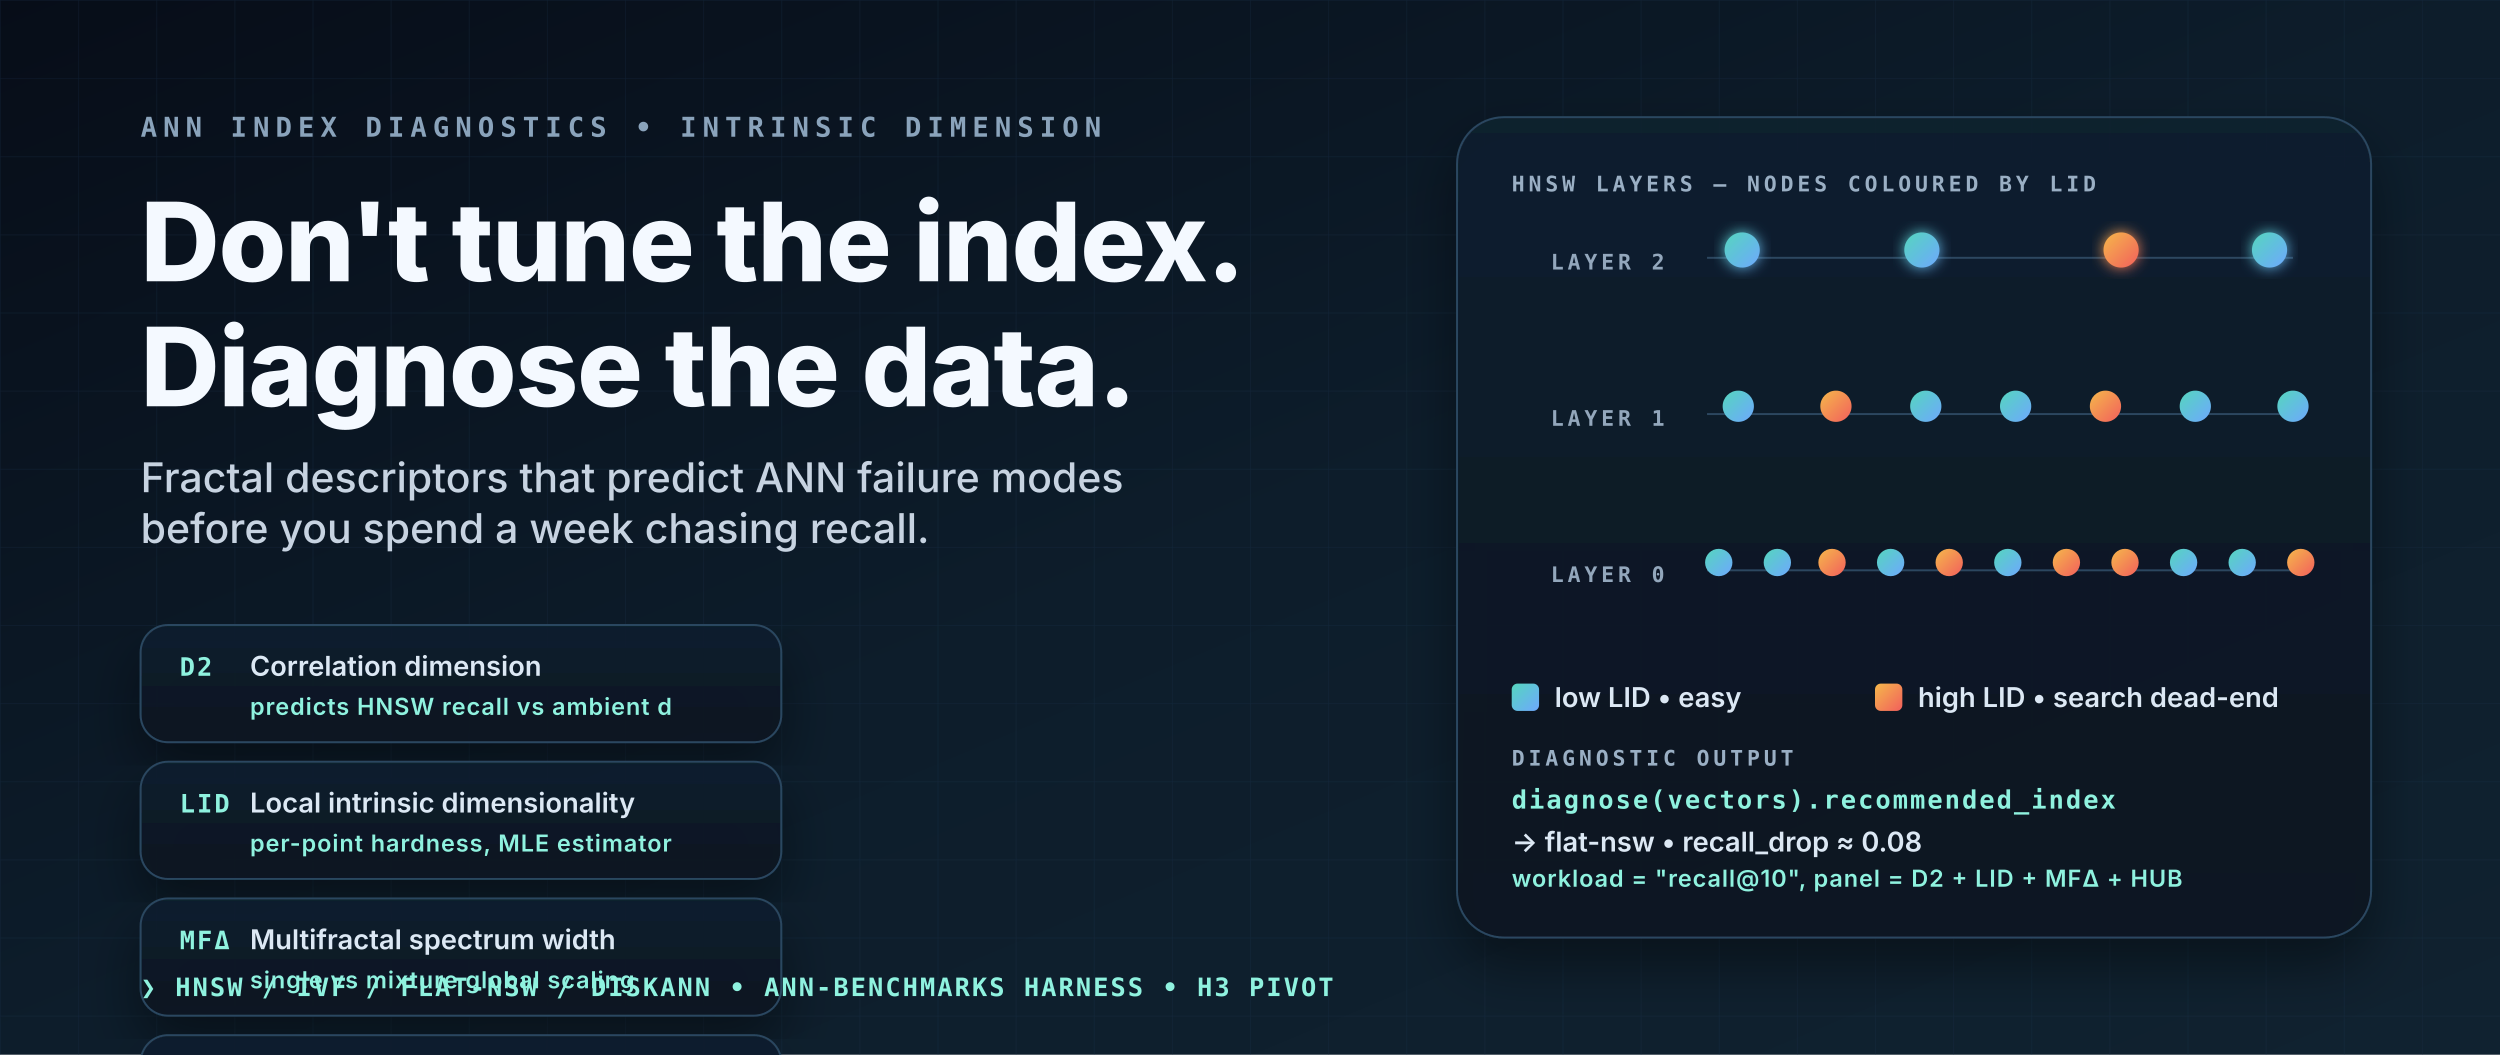
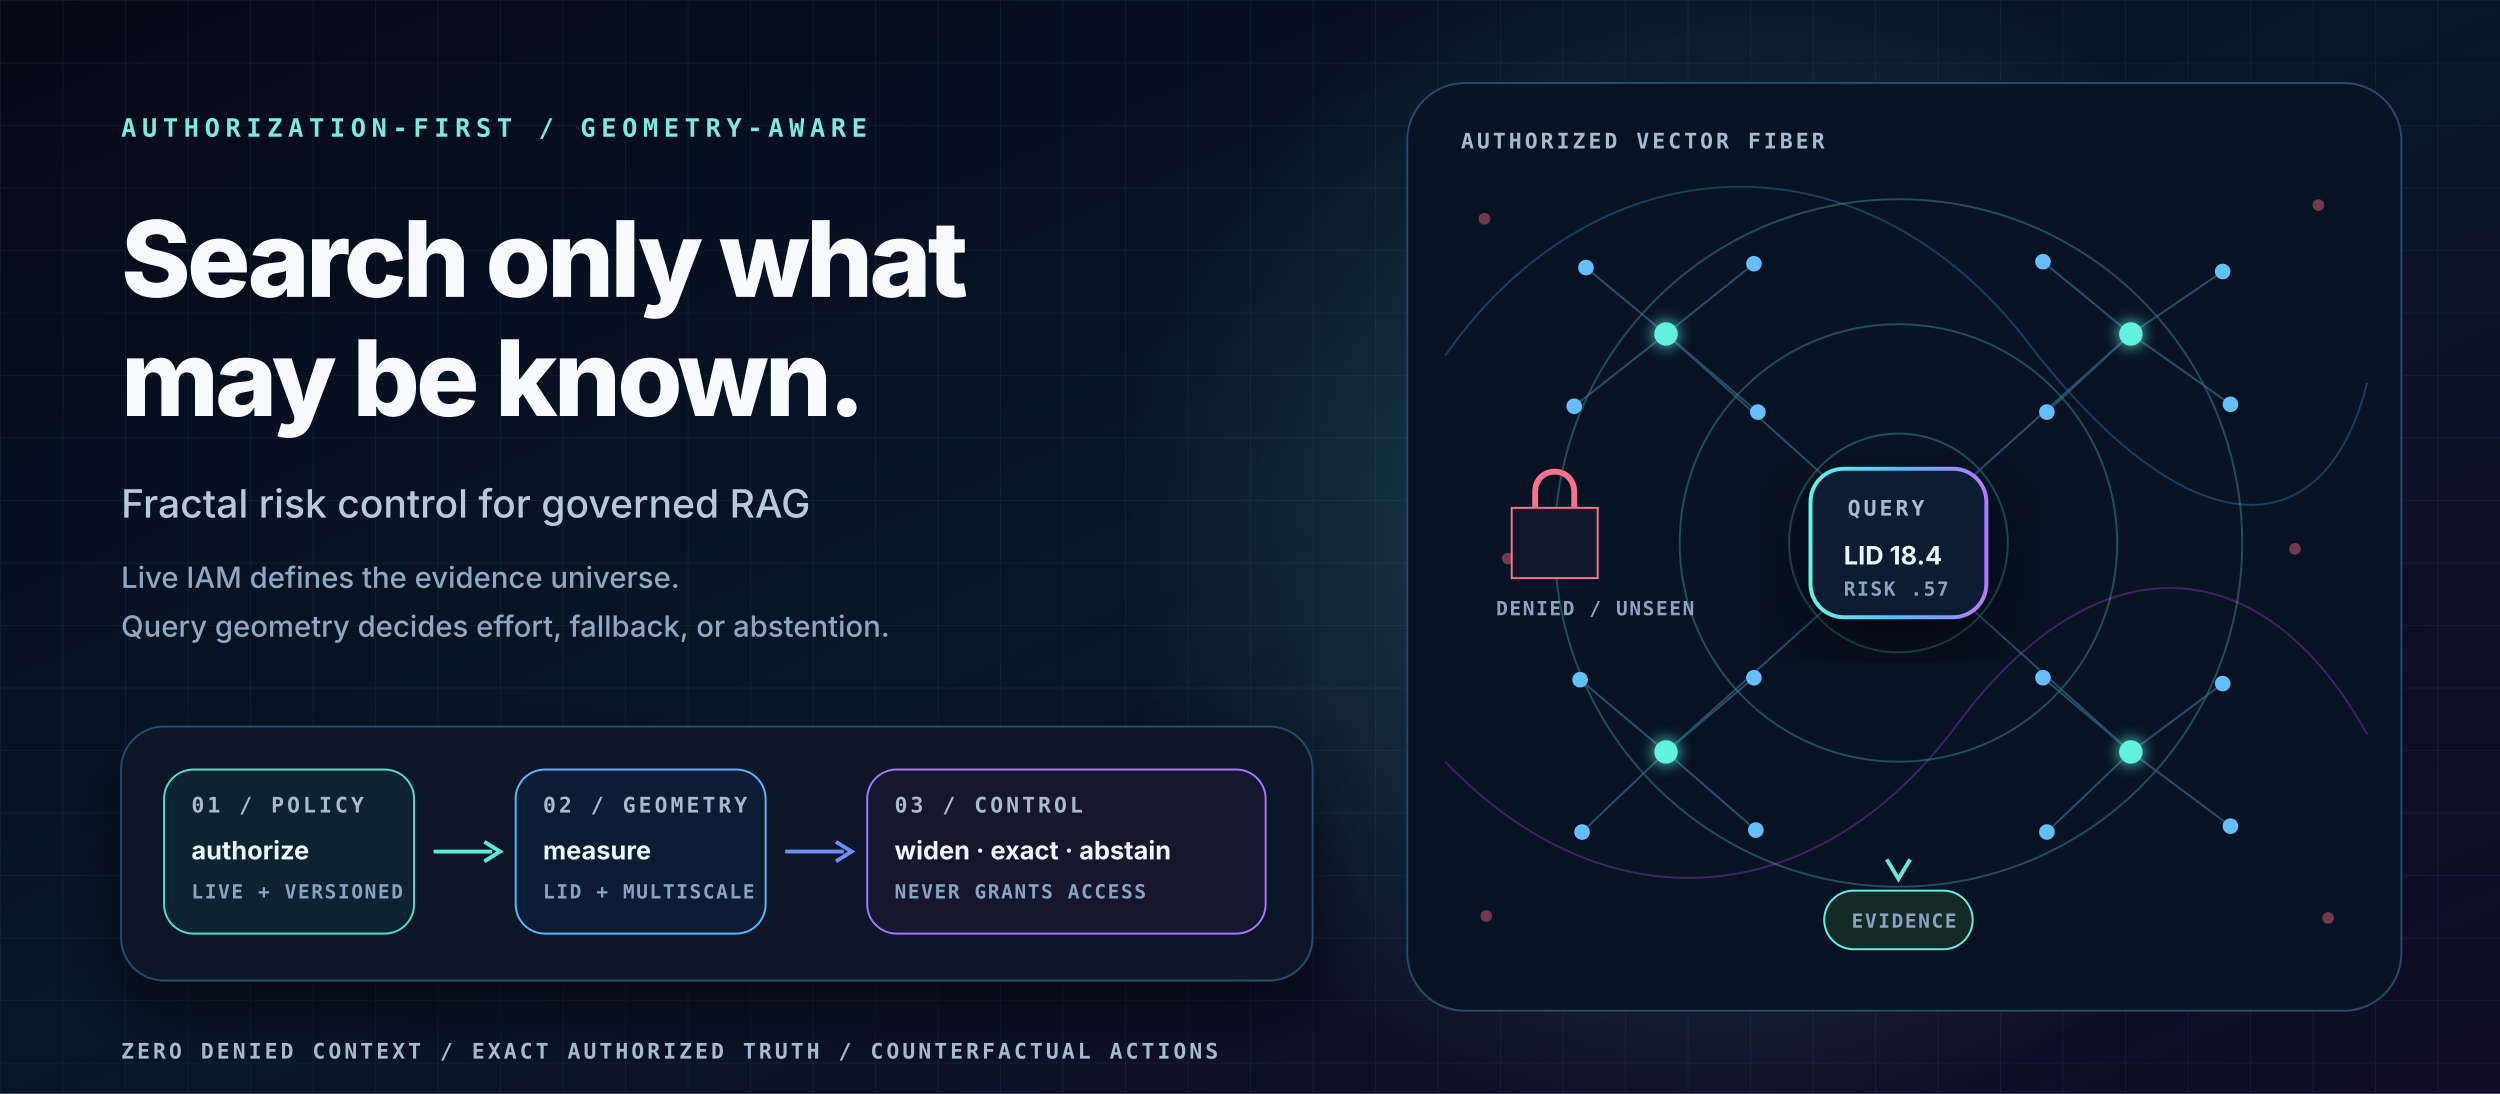
- <svg xmlns="http://www.w3.org/2000/svg" width="1280" height="540" viewBox="0 0 1280 540" role="img" aria-labelledby="title desc">
+ <svg xmlns="http://www.w3.org/2000/svg" width="1280" height="560" viewBox="0 0 1280 560" role="img" aria-labelledby="title desc">
  <defs>
    <linearGradient id="bg" x1="0" y1="0" x2="1" y2="1">
-       <stop offset="0" stop-color="#070d18" />
-       <stop offset="0.5" stop-color="#0d1d2b" />
-       <stop offset="1" stop-color="#102230" />
+       <stop offset="0" stop-color="#050916" />
+       <stop offset="0.48" stop-color="#081629" />
+       <stop offset="1" stop-color="#100b26" />
    </linearGradient>
-     <linearGradient id="accent" x1="0" y1="0" x2="1" y2="0">
-       <stop offset="0" stop-color="#55d6be" />
-       <stop offset="0.5" stop-color="#6ea8fe" />
-       <stop offset="1" stop-color="#9b6cff" />
+     <radialGradient id="aura">
+       <stop offset="0" stop-color="#6cf7e5" stop-opacity=".24" />
+       <stop offset="1" stop-color="#6cf7e5" stop-opacity="0" />
+     </radialGradient>
+     <linearGradient id="neon" x1="0" y1="0" x2="1" y2="0">
+       <stop stop-color="#64f5df" />
+       <stop offset=".5" stop-color="#56b9ff" />
+       <stop offset="1" stop-color="#b17bff" />
    </linearGradient>
-     <linearGradient id="card" x1="0" y1="0" x2="0" y2="1">
-       <stop offset="0" stop-color="#11202f" stop-opacity="0.96" />
-       <stop offset="1" stop-color="#0a1320" stop-opacity="0.98" />
+     <linearGradient id="warm" x1="0" y1="0" x2="1" y2="0">
+       <stop stop-color="#ffcb68" />
+       <stop offset="1" stop-color="#ff6d8d" />
    </linearGradient>
-     <linearGradient id="lidLow" x1="0" y1="0" x2="1" y2="1">
-       <stop offset="0" stop-color="#55d6be" />
-       <stop offset="1" stop-color="#6ea8fe" />
-     </linearGradient>
-     <linearGradient id="lidHigh" x1="0" y1="0" x2="1" y2="1">
-       <stop offset="0" stop-color="#f5b84b" />
-       <stop offset="1" stop-color="#f25f5c" />
-     </linearGradient>
-     <filter id="softGlow" x="-30%" y="-30%" width="160%" height="160%">
-       <feGaussianBlur stdDeviation="3.5" result="blur" />
+     <pattern id="grid" width="32" height="32" patternUnits="userSpaceOnUse">
+       <path d="M32 0H0V32" fill="none" stroke="#28405f" stroke-width=".6" opacity=".4" />
+     </pattern>
+     <filter id="glow" x="-80%" y="-80%" width="260%" height="260%">
+       <feGaussianBlur stdDeviation="4" result="b" />
      <feMerge>
-         <feMergeNode in="blur" />
+         <feMergeNode in="b" />
        <feMergeNode in="SourceGraphic" />
      </feMerge>
    </filter>
-     <filter id="shadow" x="-20%" y="-20%" width="140%" height="140%">
-       <feDropShadow dx="0" dy="14" stdDeviation="14" flood-color="#000" flood-opacity="0.42" />
+     <filter id="shadow" x="-30%" y="-30%" width="160%" height="160%">
+       <feDropShadow dx="0" dy="16" stdDeviation="18" flood-color="#000" flood-opacity=".55" />
    </filter>
-     <pattern id="grid" width="40" height="40" patternUnits="userSpaceOnUse">
-       <path d="M40 0 L0 0 0 40" stroke="#1d3550" stroke-width="0.6" fill="none" opacity="0.55" />
-     </pattern>
+     <clipPath id="field">
+       <rect x="720" y="42" width="510" height="476" rx="30" />
+     </clipPath>
    <style>
-       .eyebrow { font: 700 14px ui-monospace, SFMono-Regular, Menlo, Monaco, Consolas, monospace; fill: #8aa3bb; letter-spacing: 0.22em; }
-       .title { font: 800 56px -apple-system, BlinkMacSystemFont, "Segoe UI", Inter, sans-serif; fill: #f4f9ff; letter-spacing: -0.01em; }
-       .subtitle { font: 500 21px -apple-system, BlinkMacSystemFont, "Segoe UI", sans-serif; fill: #c7d3e1; }
-       .tagline { font: 500 17px -apple-system, BlinkMacSystemFont, "Segoe UI", sans-serif; fill: #93a7bc; }
-       .mono { font: 600 13px ui-monospace, SFMono-Regular, Menlo, Monaco, Consolas, monospace; fill: #8ff2df; letter-spacing: 0.08em; }
-       .micro { font: 700 11px ui-monospace, SFMono-Regular, Menlo, Monaco, Consolas, monospace; fill: #9aafc4; letter-spacing: 0.18em; }
-       .metric { font: 800 22px -apple-system, BlinkMacSystemFont, "Segoe UI", sans-serif; fill: #ffffff; }
-       .unit { font: 600 12px -apple-system, BlinkMacSystemFont, "Segoe UI", sans-serif; fill: #8ff2df; letter-spacing: 0.04em; }
-       .label { font: 600 14px -apple-system, BlinkMacSystemFont, "Segoe UI", sans-serif; fill: #dce8f4; }
-       .layer { font: 700 11px ui-monospace, SFMono-Regular, Menlo, Monaco, Consolas, monospace; fill: #93a7bc; letter-spacing: 0.18em; }
-       .line { stroke: #2c4760; stroke-width: 1.4; fill: none; }
+       .eyebrow{font:700 13px ui-monospace,SFMono-Regular,Menlo,monospace;letter-spacing:.22em;fill:#7ee9dc}
+       .hero{font:800 54px -apple-system,BlinkMacSystemFont,"Segoe UI",sans-serif;letter-spacing:-.035em;fill:#f7fbff}
+       .sub{font:500 20px -apple-system,BlinkMacSystemFont,"Segoe UI",sans-serif;fill:#b9c9dd}
+       .body{font:500 15px -apple-system,BlinkMacSystemFont,"Segoe UI",sans-serif;fill:#8fa7c1}
+       .mono{font:700 11px ui-monospace,SFMono-Regular,Menlo,monospace;letter-spacing:.14em;fill:#a8bad0}
+       .label{font:700 13px -apple-system,BlinkMacSystemFont,"Segoe UI",sans-serif;fill:#edf7ff}
+       .micro{font:600 10px ui-monospace,SFMono-Regular,Menlo,monospace;letter-spacing:.08em;fill:#89a4c0}
    </style>
  </defs>
-   <rect width="1280" height="540" fill="url(#bg)" />
-   <rect width="1280" height="540" fill="url(#grid)" opacity="0.65" />
-   <g transform="translate(72 70)">
-     <text class="eyebrow" textLength="490" lengthAdjust="spacingAndGlyphs">ANN INDEX DIAGNOSTICS • INTRINSIC DIMENSION</text>
-     <text class="title" y="74">Don't tune the index.</text>
-     <text class="title" y="138">Diagnose the data.</text>
-     <text class="subtitle" y="182" textLength="640" lengthAdjust="spacingAndGlyphs">Fractal descriptors that predict ANN failure modes</text>
-     <text class="subtitle" y="208" textLength="640" lengthAdjust="spacingAndGlyphs">before you spend a week chasing recall.</text>
-     <g transform="translate(0 250)">
-       <g>
-         <rect width="328" height="60" rx="14" fill="url(#card)" stroke="#2c4760" filter="url(#shadow)" />
-         <text class="mono" x="20" y="26">D2</text>
-         <text class="label" x="56" y="26">Correlation dimension</text>
-         <text class="unit" x="56" y="46">predicts HNSW recall vs ambient d</text>
+   <rect width="1280" height="560" fill="url(#bg)" />
+   <rect width="1280" height="560" fill="url(#grid)" />
+   <circle cx="882" cy="274" r="310" fill="url(#aura)" />
+   <g transform="translate(62 70)">
+     <text class="eyebrow" y="0">AUTHORIZATION-FIRST / GEOMETRY-AWARE</text>
+     <text class="hero" y="82">Search only what</text>
+     <text class="hero" y="143">may be known.</text>
+     <text class="sub" y="195">Fractal risk control for governed RAG</text>
+     <text class="body" y="231">Live IAM defines the evidence universe.</text>
+     <text class="body" y="256">Query geometry decides effort, fallback, or abstention.</text>
+     <g transform="translate(0 302)" filter="url(#shadow)">
+       <rect width="610" height="130" rx="22" fill="#091525" stroke="#294866" />
+       <g transform="translate(22 22)">
+         <rect width="128" height="84" rx="15" fill="#0b2230" stroke="#50dfcf" />
+         <text class="mono" x="14" y="22">01 / POLICY</text>
+         <text class="label" x="14" y="46">authorize</text>
+         <text class="micro" x="14" y="66">LIVE + VERSIONED</text>
      </g>
-       <g transform="translate(0 70)">
-         <rect width="328" height="60" rx="14" fill="url(#card)" stroke="#2c4760" filter="url(#shadow)" />
-         <text class="mono" x="20" y="26">LID</text>
-         <text class="label" x="56" y="26">Local intrinsic dimensionality</text>
-         <text class="unit" x="56" y="46">per-point hardness, MLE estimator</text>
+       <path d="M160 64H190" stroke="#5bead7" stroke-width="2" />
+       <path d="m186 59 8 5-8 5" fill="none" stroke="#5bead7" stroke-width="2" />
+       <g transform="translate(202 22)">
+         <rect width="128" height="84" rx="15" fill="#0b1c34" stroke="#55baff" />
+         <text class="mono" x="14" y="22">02 / GEOMETRY</text>
+         <text class="label" x="14" y="46">measure</text>
+         <text class="micro" x="14" y="66">LID + MULTISCALE</text>
      </g>
-       <g transform="translate(0 140)">
-         <rect width="328" height="60" rx="14" fill="url(#card)" stroke="#2c4760" filter="url(#shadow)" />
-         <text class="mono" x="20" y="26">MFΔ</text>
-         <text class="label" x="56" y="26">Multifractal spectrum width</text>
-         <text class="unit" x="56" y="46">single vs mixture global scaling</text>
-       </g>
-       <g transform="translate(0 210)">
-         <rect width="328" height="60" rx="14" fill="url(#card)" stroke="#2c4760" filter="url(#shadow)" />
-         <text class="mono" x="20" y="26">HUB</text>
-         <text class="label" x="56" y="26">Hubness ratio</text>
-         <text class="unit" x="56" y="46">flat-NSW backbone signal</text>
+       <path d="M340 64H370" stroke="#708cff" stroke-width="2" />
+       <path d="m366 59 8 5-8 5" fill="none" stroke="#708cff" stroke-width="2" />
+       <g transform="translate(382 22)">
+         <rect width="204" height="84" rx="15" fill="#17152f" stroke="#a178ff" />
+         <text class="mono" x="14" y="22">03 / CONTROL</text>
+         <text class="label" x="14" y="46">widen · exact · abstain</text>
+         <text class="micro" x="14" y="66">NEVER GRANTS ACCESS</text>
      </g>
    </g>
+     <text class="mono" y="472">ZERO DENIED CONTEXT / EXACT AUTHORIZED TRUTH / COUNTERFACTUAL ACTIONS</text>
  </g>
-   <g transform="translate(746 60)">
-     <rect width="468" height="420" rx="24" fill="url(#card)" stroke="#2c4760" filter="url(#shadow)" />
-     <text class="micro" x="28" y="38">HNSW LAYERS — NODES COLOURED BY LID</text>
-     <g transform="translate(48 76)">
-       <text class="layer" x="0" y="2">LAYER 2</text>
-       <line x1="80" y1="-4" x2="380" y2="-4" stroke="#2c4760" stroke-width="1" />
-       <g transform="translate(98 -8)">
-         <circle cx="0" cy="0" r="9" fill="url(#lidLow)" filter="url(#softGlow)" />
-         <circle cx="92" cy="0" r="9" fill="url(#lidLow)" filter="url(#softGlow)" />
-         <circle cx="194" cy="0" r="9" fill="url(#lidHigh)" filter="url(#softGlow)" />
-         <circle cx="270" cy="0" r="9" fill="url(#lidLow)" filter="url(#softGlow)" />
-       </g>
+   <g clip-path="url(#field)">
+     <rect x="720" y="42" width="510" height="476" rx="30" fill="#071222" stroke="#294967" stroke-width="2" />
+     <path d="M740 182C820 68 956 68 1038 175S1190 283 1212 196" fill="none" stroke="#173f5c" stroke-width="1" />
+     <path d="M740 390C822 476 930 468 1002 371s157-91 210 5" fill="none" stroke="#39265f" stroke-width="1" />
+     <text class="mono" x="748" y="76">AUTHORIZED VECTOR FIBER</text>
+     <g opacity=".28" stroke="#5cebd8" fill="none">
+       <circle cx="972" cy="278" r="176" />
+       <circle cx="972" cy="278" r="112" />
+       <circle cx="972" cy="278" r="56" />
    </g>
-     <g transform="translate(48 156)">
-       <text class="layer" x="0" y="2">LAYER 1</text>
-       <line x1="80" y1="-4" x2="380" y2="-4" stroke="#2c4760" stroke-width="1" />
-       <g transform="translate(96 -8)">
-         <circle cx="0" cy="0" r="8" fill="url(#lidLow)" />
-         <circle cx="50" cy="0" r="8" fill="url(#lidHigh)" />
-         <circle cx="96" cy="0" r="8" fill="url(#lidLow)" />
-         <circle cx="142" cy="0" r="8" fill="url(#lidLow)" />
-         <circle cx="188" cy="0" r="8" fill="url(#lidHigh)" />
-         <circle cx="234" cy="0" r="8" fill="url(#lidLow)" />
-         <circle cx="284" cy="0" r="8" fill="url(#lidLow)" />
-       </g>
+     <g stroke="#3b6f8c" stroke-width="1" opacity=".65">
+       <path d="M972 278 853 171M972 278 1091 171M972 278 853 385M972 278 1091 385" />
+       <path d="M853 171 812 137M853 171 898 135M853 171 806 208M853 171 900 211" />
+       <path d="M1091 171 1046 134M1091 171 1138 139M1091 171 1048 211M1091 171 1142 207" />
+       <path d="M853 385 809 348M853 385 898 347M853 385 810 426M853 385 899 425" />
+       <path d="M1091 385 1046 347M1091 385 1138 350M1091 385 1048 426M1091 385 1142 423" />
    </g>
-     <g transform="translate(48 236)">
-       <text class="layer" x="0" y="2">LAYER 0</text>
-       <line x1="80" y1="-4" x2="380" y2="-4" stroke="#2c4760" stroke-width="1" />
-       <g transform="translate(86 -8)">
-         <circle cx="0" cy="0" r="7" fill="url(#lidLow)" />
-         <circle cx="30" cy="0" r="7" fill="url(#lidLow)" />
-         <circle cx="58" cy="0" r="7" fill="url(#lidHigh)" />
-         <circle cx="88" cy="0" r="7" fill="url(#lidLow)" />
-         <circle cx="118" cy="0" r="7" fill="url(#lidHigh)" />
-         <circle cx="148" cy="0" r="7" fill="url(#lidLow)" />
-         <circle cx="178" cy="0" r="7" fill="url(#lidHigh)" />
-         <circle cx="208" cy="0" r="7" fill="url(#lidHigh)" />
-         <circle cx="238" cy="0" r="7" fill="url(#lidLow)" />
-         <circle cx="268" cy="0" r="7" fill="url(#lidLow)" />
-         <circle cx="298" cy="0" r="7" fill="url(#lidHigh)" />
-       </g>
+     <g fill="#62f2df" filter="url(#glow)">
+       <circle cx="972" cy="278" r="8" />
+       <circle cx="853" cy="171" r="6" />
+       <circle cx="1091" cy="171" r="6" />
+       <circle cx="853" cy="385" r="6" />
+       <circle cx="1091" cy="385" r="6" />
    </g>
-     <g transform="translate(28 290)">
-       <rect width="14" height="14" rx="3" fill="url(#lidLow)" />
-       <text class="label" x="22" y="12">low LID • easy</text>
-       <rect x="186" width="14" height="14" rx="3" fill="url(#lidHigh)" />
-       <text class="label" x="208" y="12">high LID • search dead-end</text>
+     <g fill="#65bfff">
+       <circle cx="812" cy="137" r="4" />
+       <circle cx="898" cy="135" r="4" />
+       <circle cx="806" cy="208" r="4" />
+       <circle cx="900" cy="211" r="4" />
+       <circle cx="1046" cy="134" r="4" />
+       <circle cx="1138" cy="139" r="4" />
+       <circle cx="1048" cy="211" r="4" />
+       <circle cx="1142" cy="207" r="4" />
+       <circle cx="809" cy="348" r="4" />
+       <circle cx="898" cy="347" r="4" />
+       <circle cx="810" cy="426" r="4" />
+       <circle cx="899" cy="425" r="4" />
+       <circle cx="1046" cy="347" r="4" />
+       <circle cx="1138" cy="350" r="4" />
+       <circle cx="1048" cy="426" r="4" />
+       <circle cx="1142" cy="423" r="4" />
    </g>
-     <g transform="translate(28 332)">
-       <text class="micro" x="0" y="0">DIAGNOSTIC OUTPUT</text>
-       <text class="mono" x="0" y="22">diagnose(vectors).recommended_index</text>
-       <text class="label" x="0" y="44">→ flat-nsw  •  recall_drop ≈ 0.08</text>
-       <text class="unit" x="0" y="62">workload = "recall@10", panel = D2 + LID + MFΔ + HUB</text>
+     <g fill="#ff718d" opacity=".42">
+       <circle cx="760" cy="112" r="3" />
+       <circle cx="1187" cy="105" r="3" />
+       <circle cx="761" cy="469" r="3" />
+       <circle cx="1192" cy="470" r="3" />
+       <circle cx="772" cy="286" r="3" />
+       <circle cx="1175" cy="281" r="3" />
    </g>
-   </g>
-   <g transform="translate(72 510)">
-     <text class="mono" x="0" y="0">❯ HNSW / IVF / FLAT-NSW / DISKANN  •  ANN-BENCHMARKS HARNESS  •  H3 PIVOT</text>
+     <g transform="translate(774 260)">
+       <path d="M0 0h44v36H0z" fill="#10182b" stroke="#ff718d" />
+       <path d="M12 0v-8c0-14 20-14 20 0v8" fill="none" stroke="#ff718d" stroke-width="3" />
+       <text class="micro" x="-8" y="55" fill="#ff8da3">DENIED / UNSEEN</text>
+     </g>
+     <g transform="translate(927 240)" filter="url(#shadow)">
+       <rect width="90" height="76" rx="17" fill="#0a1e31" stroke="url(#neon)" stroke-width="2" />
+       <text class="mono" x="19" y="24">QUERY</text>
+       <text class="label" x="17" y="49">LID 18.4</text>
+       <text class="micro" x="17" y="65">RISK .57</text>
+     </g>
+     <g transform="translate(934 456)">
+       <rect width="76" height="30" rx="15" fill="#132a26" stroke="#62f2df" />
+       <text class="micro" x="14" y="19" fill="#8ff8e7">EVIDENCE</text>
+     </g>
+     <path d="M972 318V448" stroke="url(#neon)" stroke-width="2" stroke-dasharray="5 7" />
+     <path d="m966 440 6 10 6-10" fill="none" stroke="#65e8da" stroke-width="2" />
  </g>
</svg>
